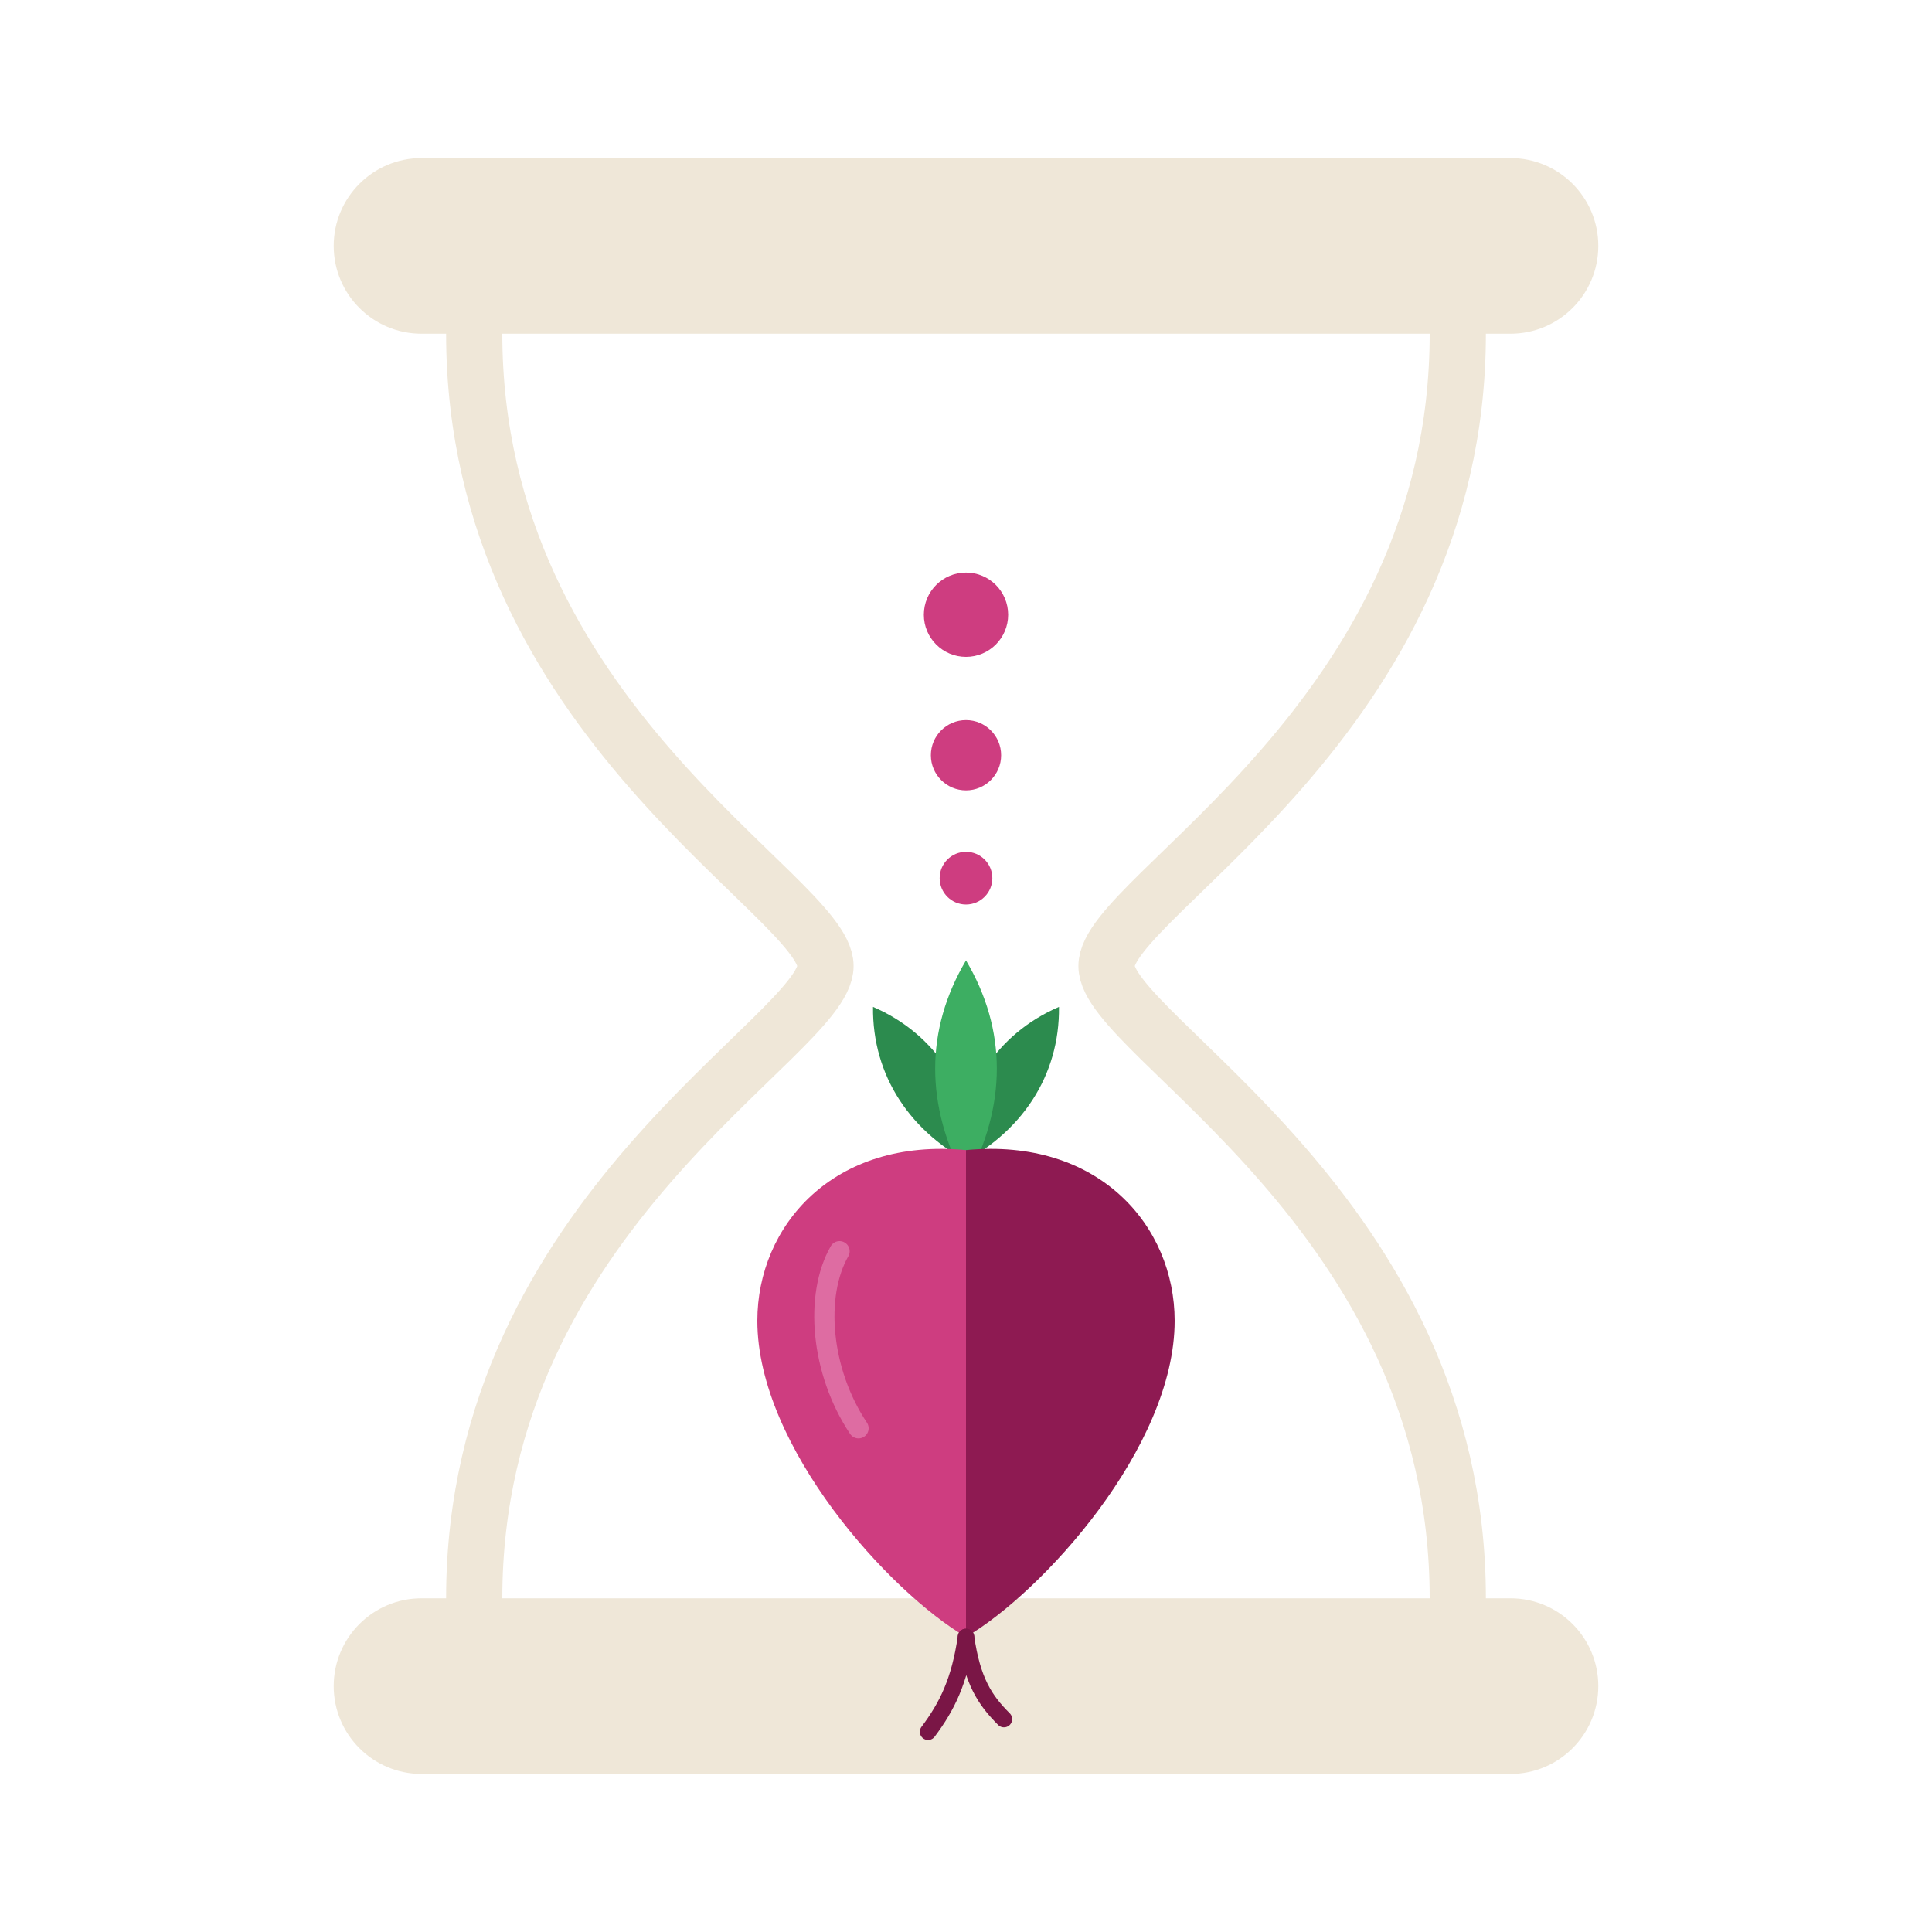
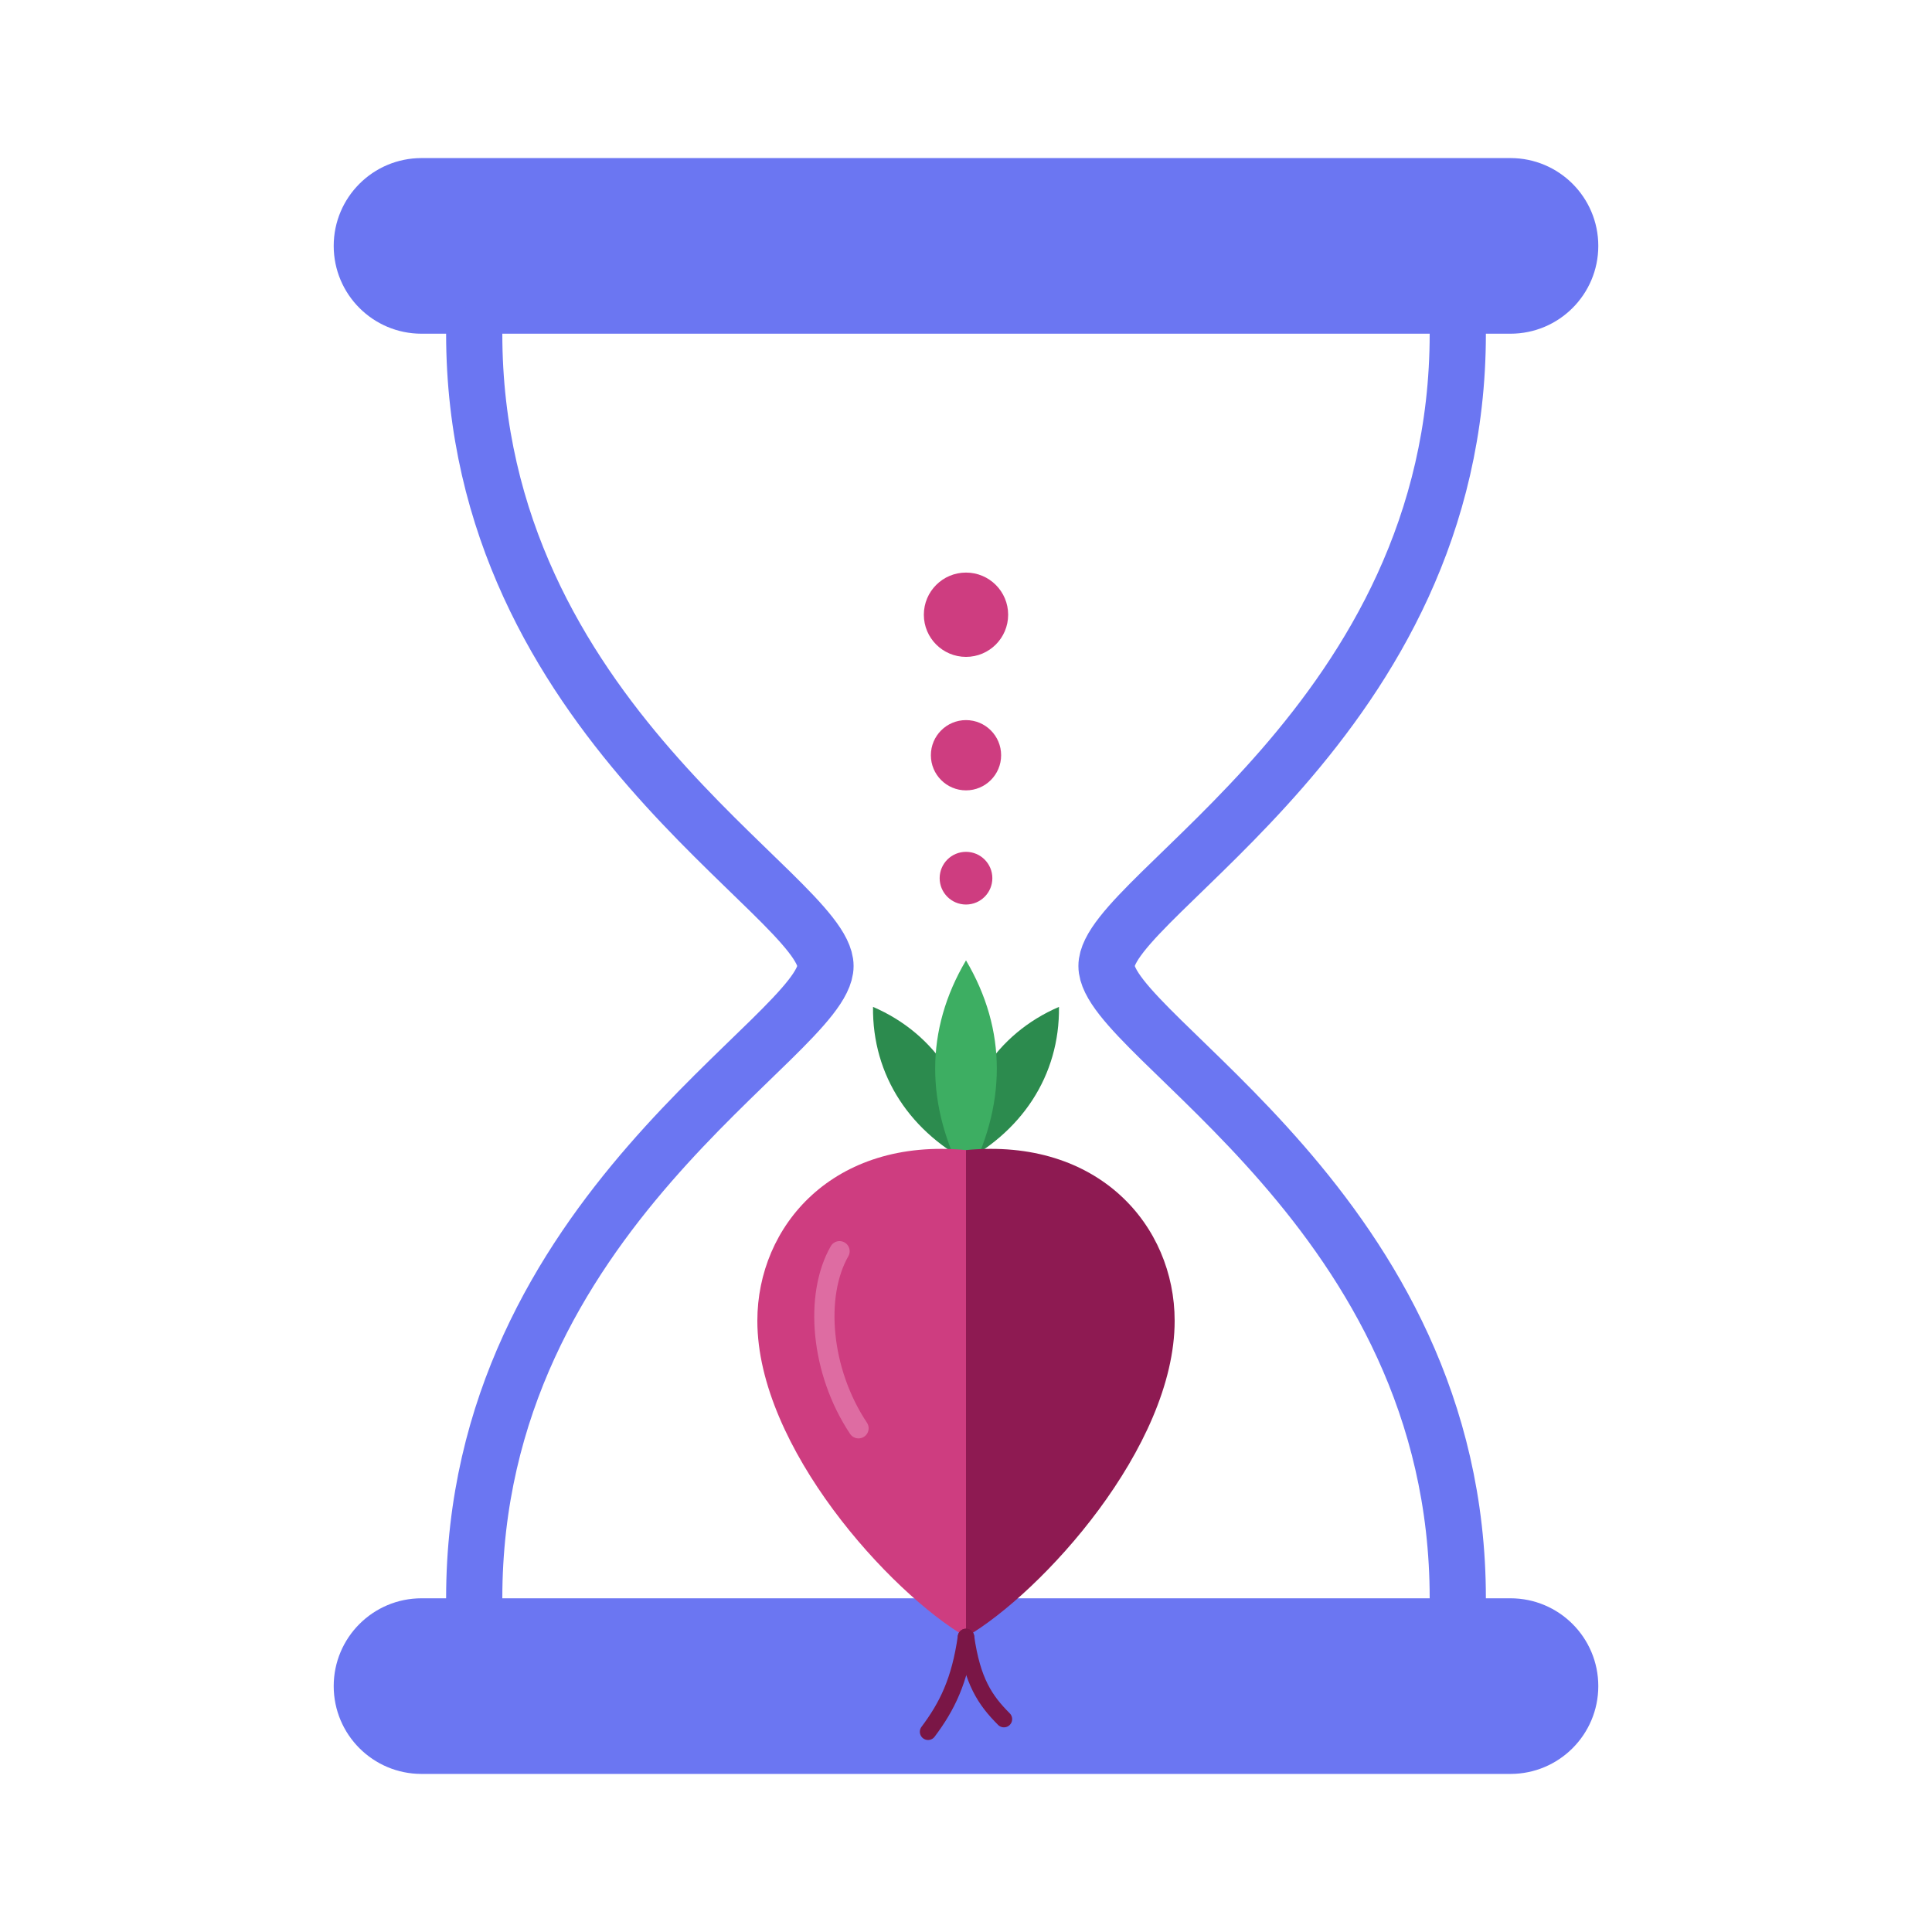
<svg xmlns="http://www.w3.org/2000/svg" viewBox="45 47 110 110" width="110" height="110" fill="none">
-   <rect x="64" y="56" width="72" height="10" rx="5" fill="#EFE7D8" />
-   <rect x="64" y="138" width="72" height="10" rx="5" fill="#EFE7D8" />
-   <path d="M72,66 C72,88 92,98 92,102 C92,106 72,116 72,138 M128,66 C128,88 108,98 108,102 C108,106 128,116 128,138" stroke="#EFE7D8" stroke-width="3.2" fill="none" stroke-linecap="round" />
+   <rect x="64" y="56" width="72" height="10" rx="5" fill="#6B76F2" />
+   <rect x="64" y="138" width="72" height="10" rx="5" fill="#6B76F2" />
+   <path d="M72,66 C72,88 92,98 92,102 C92,106 72,116 72,138 M128,66 C128,88 108,98 108,102 C108,106 128,116 128,138" stroke="#6B76F2" stroke-width="3.2" fill="none" stroke-linecap="round" />
  <circle cx="100" cy="82" r="2.4" fill="#CE3D80" />
  <circle cx="100" cy="90" r="2" fill="#CE3D80" />
  <circle cx="100" cy="97" r="1.5" fill="#CE3D80" />
  <g transform="translate(100,124) scale(0.36) translate(-50,-62)">
    <g transform="translate(50,30)">
      <g transform="rotate(-33)">
        <path d="M0,3 C-6,-7 -6,-18 0,-27 C6,-18 6,-7 0,3 Z" fill="#2C8B4E" />
      </g>
      <g transform="rotate(33)">
        <path d="M0,3 C-6,-7 -6,-18 0,-27 C6,-18 6,-7 0,3 Z" fill="#2C8B4E" />
      </g>
      <path d="M0,5 C-6.5,-7 -6.5,-19 0,-30 C6.5,-19 6.5,-7 0,5 Z" fill="#3DAE62" />
    </g>
    <path d="M50,30 C29,28 17,42 17,57 C17,77 38,100 50,107 Z" fill="#CE3D80" />
    <path d="M50,30 C71,28 83,42 83,57 C83,77 62,100 50,107 Z" fill="#8E1A52" />
    <path d="M30,46 C26,53 27,65 33,74" stroke="#EE9CC4" stroke-width="3.2" stroke-linecap="round" opacity="0.5" />
    <path d="M50,107 C49,114 47,118 44,122" stroke="#7A1646" stroke-width="2.6" stroke-linecap="round" />
    <path d="M50,107 C51,114 53,117 56,120" stroke="#7A1646" stroke-width="2.6" stroke-linecap="round" />
  </g>
</svg>
